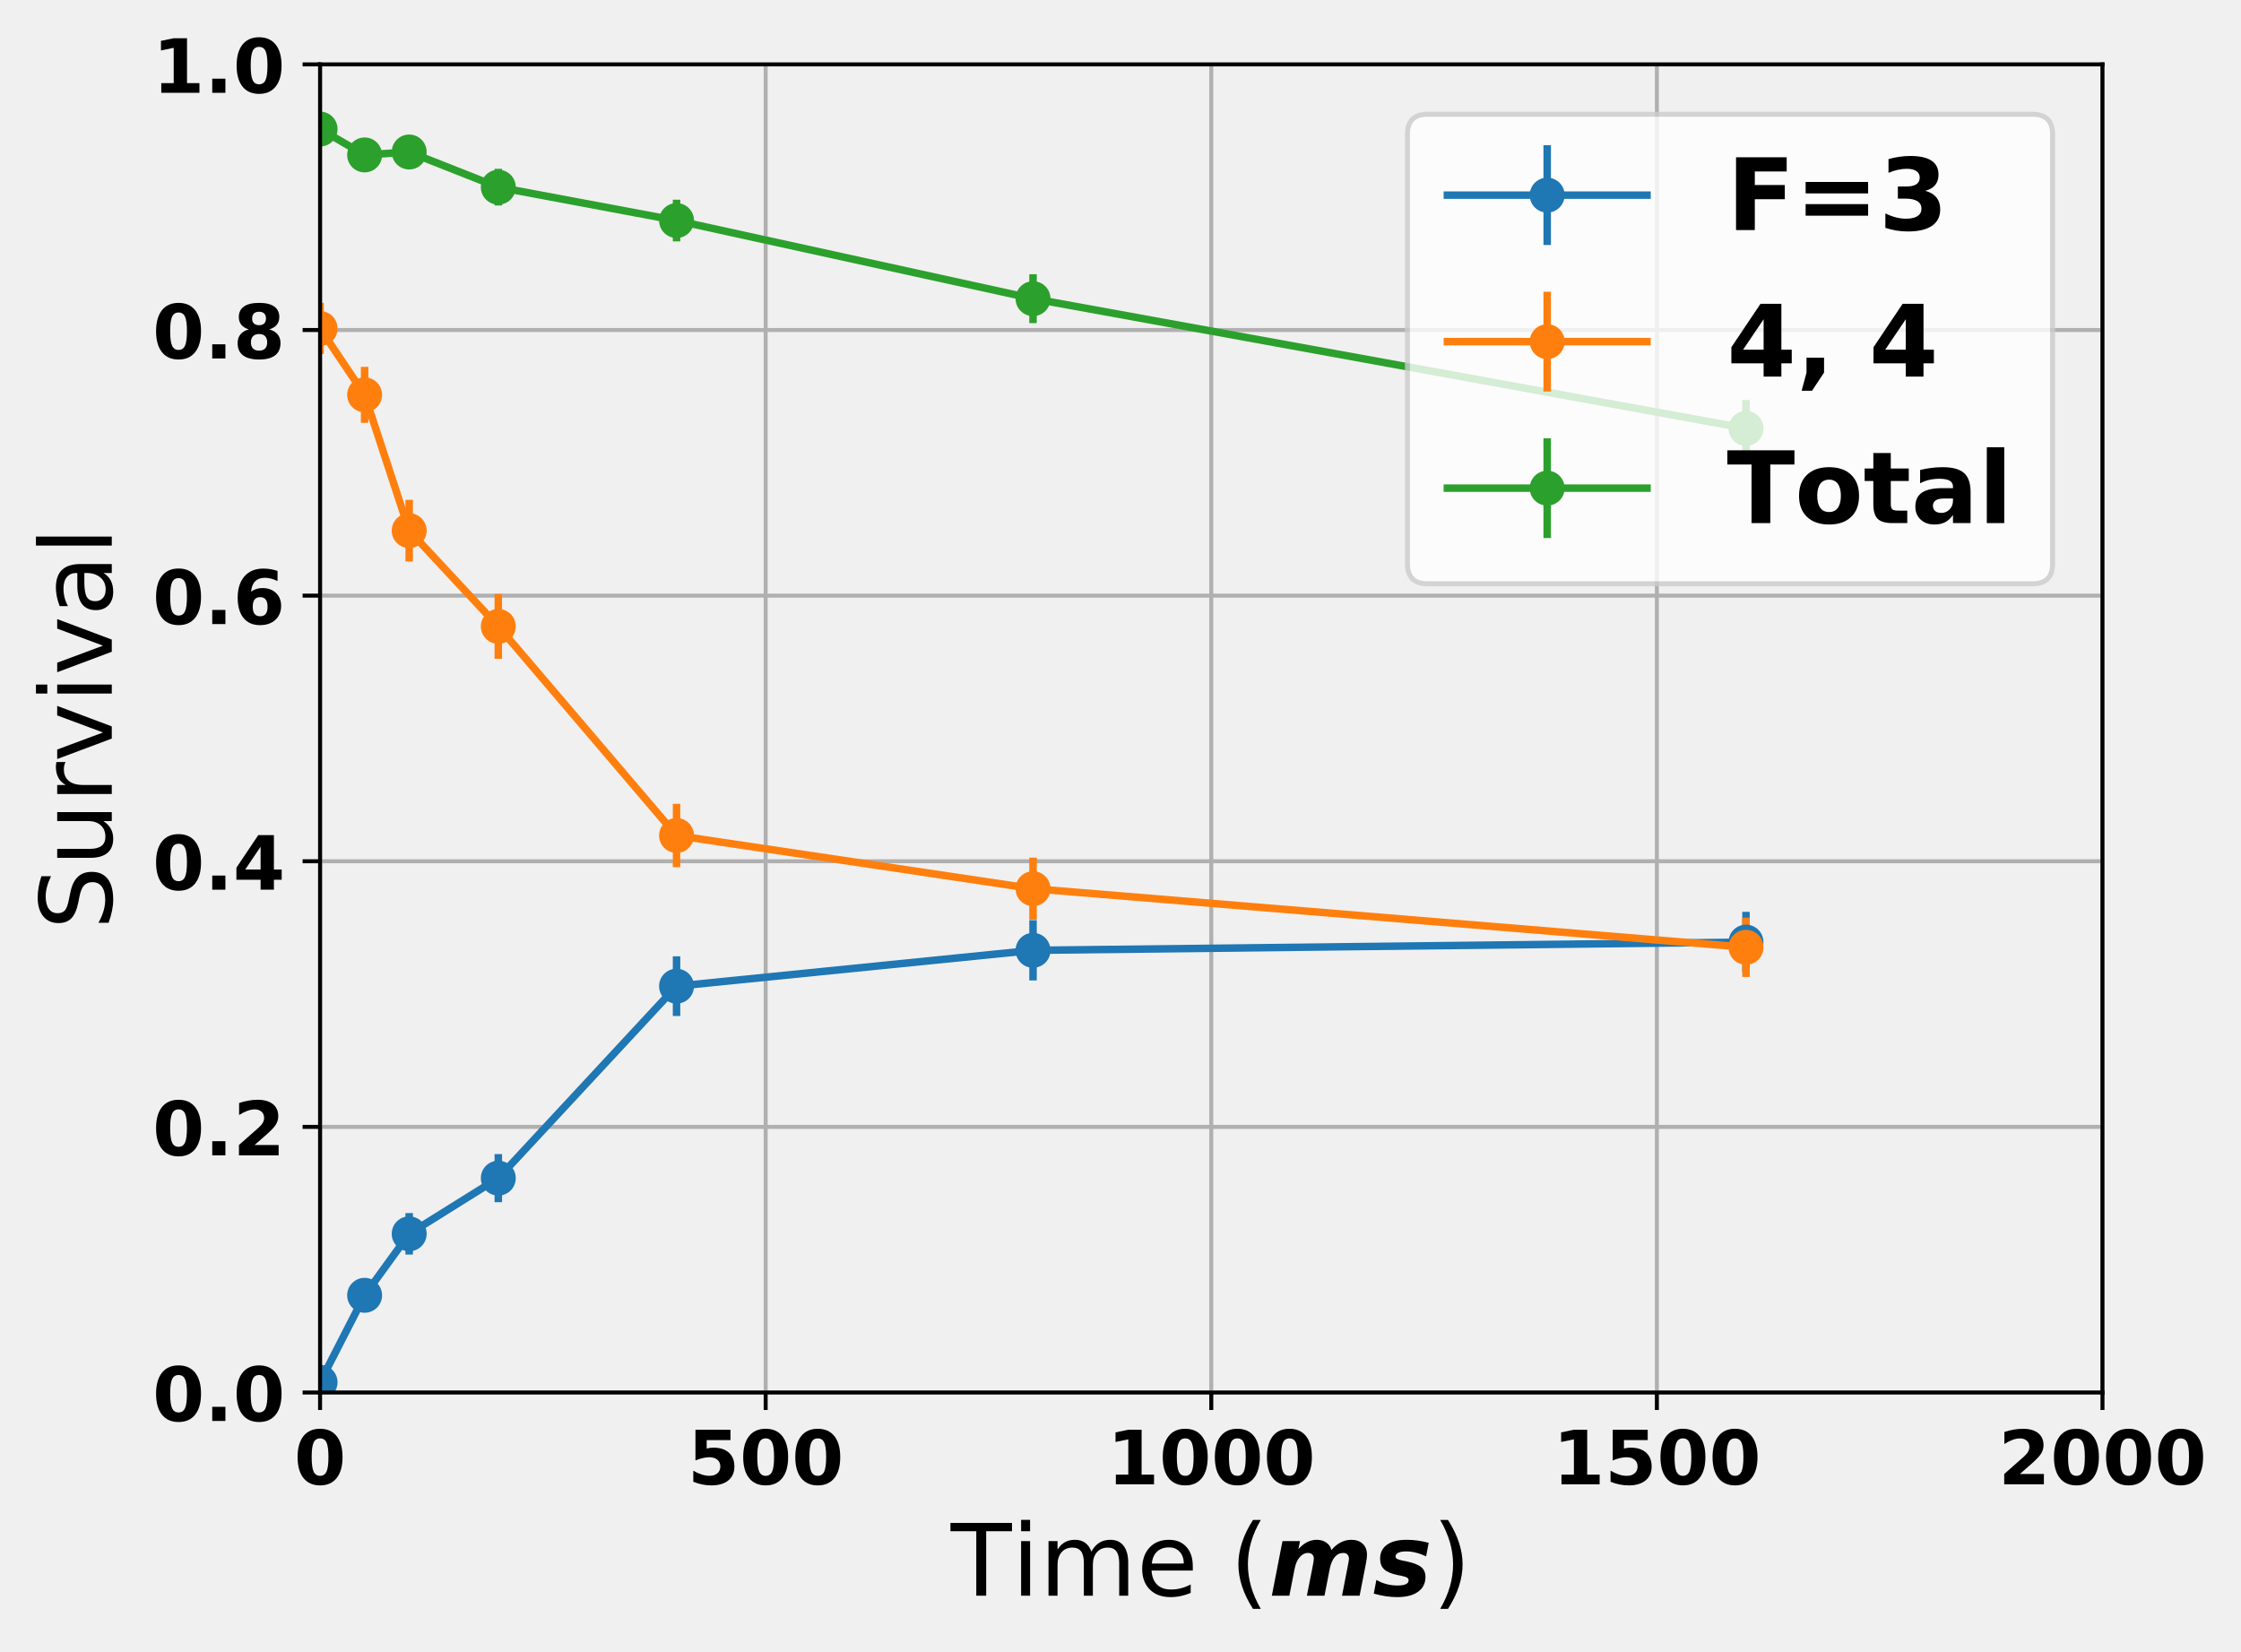
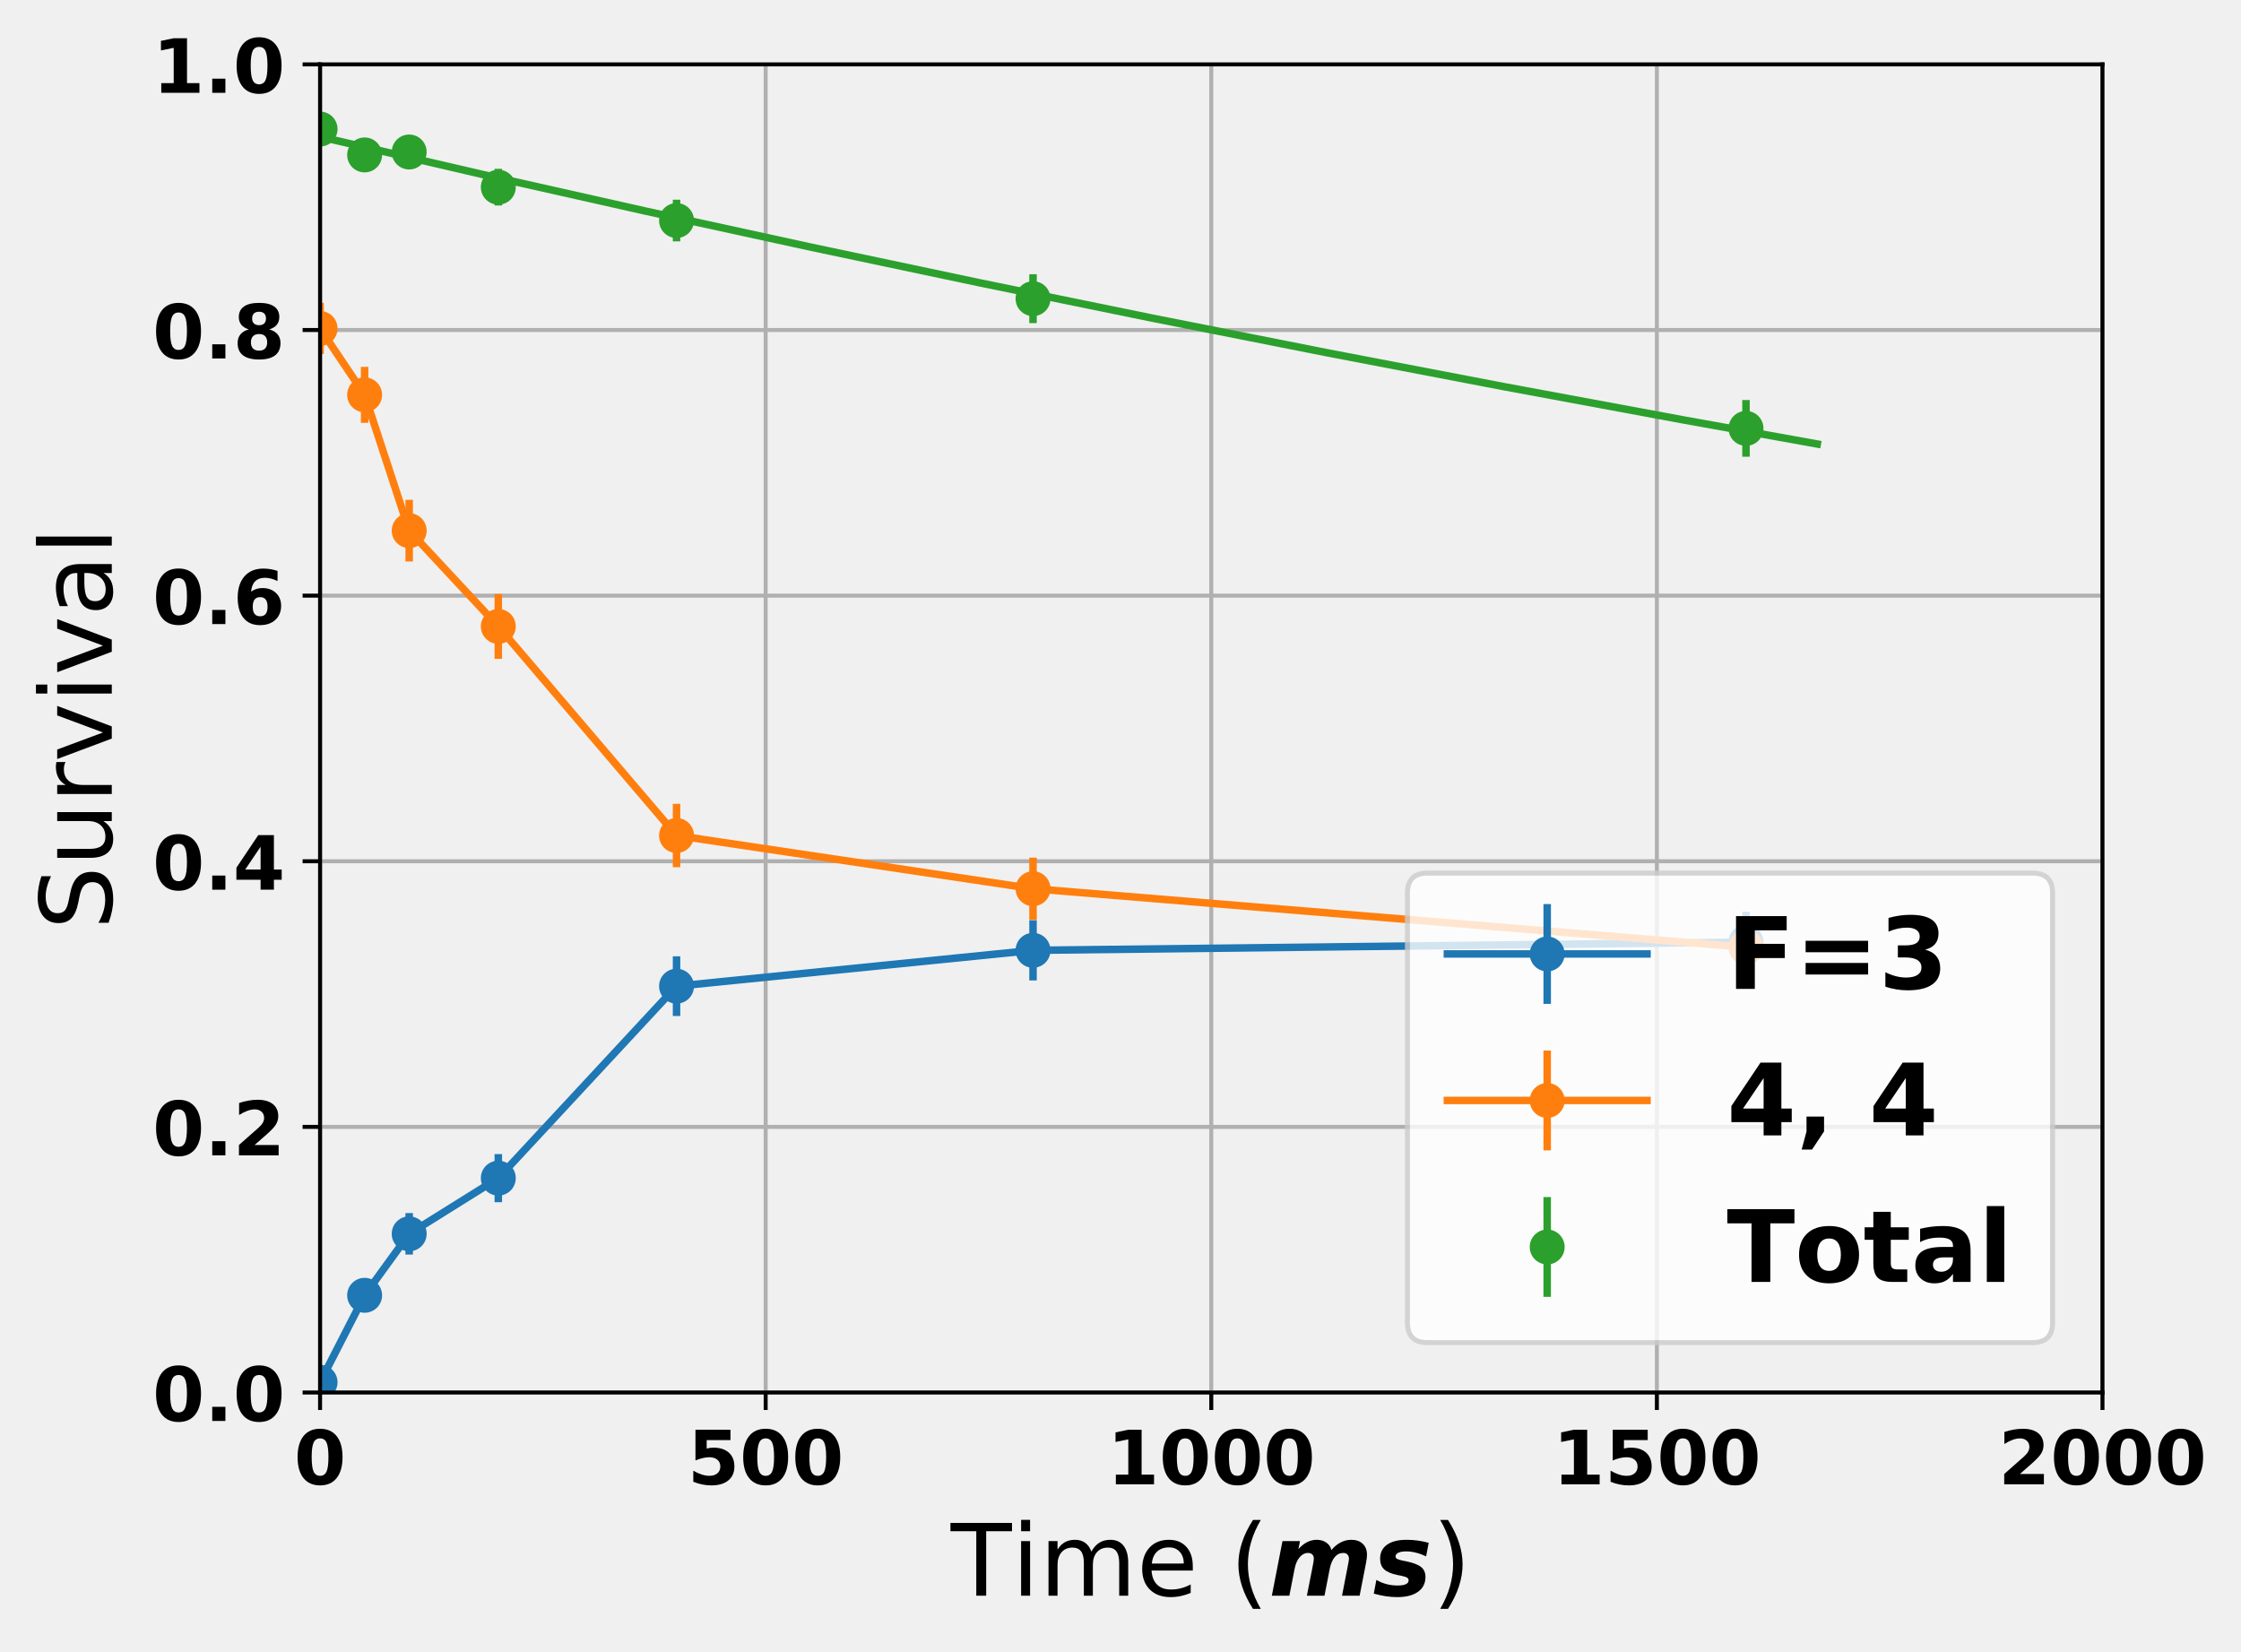
<svg xmlns="http://www.w3.org/2000/svg" xmlns:xlink="http://www.w3.org/1999/xlink" height="331pt" version="1.1" viewBox="0 0 449 331" width="449pt">
  <defs>
    <style type="text/css">
*{stroke-linecap:butt;stroke-linejoin:round;}
  </style>
  </defs>
  <g id="figure_1">
    <g id="patch_1">
      <path d="M 0 331.084  L 449.321 331.084  L 449.321 0  L 0 0  z " style="fill:none;" />
    </g>
    <g id="axes_1">
      <g id="patch_2">
        <path d="M 64.127 279.011  L 421.247 279.011  L 421.247 12.899  L 64.127 12.899  z " style="fill:none;" />
      </g>
      <g id="matplotlib.axis_1">
        <g id="xtick_1">
          <g id="line2d_1">
            <path clip-path="url(#p3baef854d1)" d="M 64.127 279.011  L 64.127 12.899  " style="fill:none;stroke:#b0b0b0;stroke-linecap:square;stroke-width:0.8;" />
          </g>
          <g id="line2d_2">
            <defs>
              <path d="M 0 0  L 0 3.5  " id="m005f0a59be" style="stroke:#000000;stroke-width:0.8;" />
            </defs>
            <g>
              <use style="stroke:#000000;stroke-width:0.8;" x="64.127" xlink:href="#m005f0a59be" y="279.011" />
            </g>
          </g>
          <g id="text_1">
            <defs>
              <path d="M 46 36.531  Q 46 50.203 43.438 55.781  Q 40.875 61.375 34.812 61.375  Q 28.766 61.375 26.172 55.781  Q 23.578 50.203 23.578 36.531  Q 23.578 22.703 26.172 17.031  Q 28.766 11.375 34.812 11.375  Q 40.828 11.375 43.406 17.031  Q 46 22.703 46 36.531  z M 64.797 36.375  Q 64.797 18.266 56.984 8.422  Q 49.172 -1.422 34.812 -1.422  Q 20.406 -1.422 12.594 8.422  Q 4.781 18.266 4.781 36.375  Q 4.781 54.547 12.594 64.375  Q 20.406 74.219 34.812 74.219  Q 49.172 74.219 56.984 64.375  Q 64.797 54.547 64.797 36.375  z " id="DejaVuSans-Bold-30" />
            </defs>
            <g transform="translate(58.90898 297.4085)scale(0.15 -0.15)">
              <use xlink:href="#DejaVuSans-Bold-30" />
            </g>
          </g>
        </g>
        <g id="xtick_2">
          <g id="line2d_3">
            <path clip-path="url(#p3baef854d1)" d="M 153.407 279.011  L 153.407 12.899  " style="fill:none;stroke:#b0b0b0;stroke-linecap:square;stroke-width:0.8;" />
          </g>
          <g id="line2d_4">
            <g>
              <use style="stroke:#000000;stroke-width:0.8;" x="153.407" xlink:href="#m005f0a59be" y="279.011" />
            </g>
          </g>
          <g id="text_2">
            <defs>
              <path d="M 10.594 72.906  L 57.328 72.906  L 57.328 59.078  L 25.594 59.078  L 25.594 47.797  Q 27.734 48.391 29.906 48.703  Q 32.078 49.031 34.422 49.031  Q 47.75 49.031 55.172 42.359  Q 62.594 35.688 62.594 23.781  Q 62.594 11.969 54.516 5.266  Q 46.438 -1.422 32.078 -1.422  Q 25.875 -1.422 19.797 -0.219  Q 13.719 0.984 7.719 3.422  L 7.719 18.219  Q 13.672 14.797 19.016 13.078  Q 24.359 11.375 29.109 11.375  Q 35.938 11.375 39.859 14.719  Q 43.797 18.062 43.797 23.781  Q 43.797 29.547 39.859 32.859  Q 35.938 36.188 29.109 36.188  Q 25.047 36.188 20.453 35.125  Q 15.875 34.078 10.594 31.891  z " id="DejaVuSans-Bold-35" />
            </defs>
            <g transform="translate(137.7523 297.4085)scale(0.15 -0.15)">
              <use xlink:href="#DejaVuSans-Bold-35" />
              <use x="69.58" xlink:href="#DejaVuSans-Bold-30" />
              <use x="139.16" xlink:href="#DejaVuSans-Bold-30" />
            </g>
          </g>
        </g>
        <g id="xtick_3">
          <g id="line2d_5">
            <path clip-path="url(#p3baef854d1)" d="M 242.687 279.011  L 242.687 12.899  " style="fill:none;stroke:#b0b0b0;stroke-linecap:square;stroke-width:0.8;" />
          </g>
          <g id="line2d_6">
            <g>
              <use style="stroke:#000000;stroke-width:0.8;" x="242.687" xlink:href="#m005f0a59be" y="279.011" />
            </g>
          </g>
          <g id="text_3">
            <defs>
              <path d="M 11.719 12.984  L 28.328 12.984  L 28.328 60.109  L 11.281 56.594  L 11.281 69.391  L 28.219 72.906  L 46.094 72.906  L 46.094 12.984  L 62.703 12.984  L 62.703 0  L 11.719 0  z " id="DejaVuSans-Bold-31" />
            </defs>
            <g transform="translate(221.8139 297.4085)scale(0.15 -0.15)">
              <use xlink:href="#DejaVuSans-Bold-31" />
              <use x="69.58" xlink:href="#DejaVuSans-Bold-30" />
              <use x="139.16" xlink:href="#DejaVuSans-Bold-30" />
              <use x="208.74" xlink:href="#DejaVuSans-Bold-30" />
            </g>
          </g>
        </g>
        <g id="xtick_4">
          <g id="line2d_7">
            <path clip-path="url(#p3baef854d1)" d="M 331.967 279.011  L 331.967 12.899  " style="fill:none;stroke:#b0b0b0;stroke-linecap:square;stroke-width:0.8;" />
          </g>
          <g id="line2d_8">
            <g>
              <use style="stroke:#000000;stroke-width:0.8;" x="331.967" xlink:href="#m005f0a59be" y="279.011" />
            </g>
          </g>
          <g id="text_4">
            <g transform="translate(311.0939 297.4085)scale(0.15 -0.15)">
              <use xlink:href="#DejaVuSans-Bold-31" />
              <use x="69.58" xlink:href="#DejaVuSans-Bold-35" />
              <use x="139.16" xlink:href="#DejaVuSans-Bold-30" />
              <use x="208.74" xlink:href="#DejaVuSans-Bold-30" />
            </g>
          </g>
        </g>
        <g id="xtick_5">
          <g id="line2d_9">
            <path clip-path="url(#p3baef854d1)" d="M 421.247 279.011  L 421.247 12.899  " style="fill:none;stroke:#b0b0b0;stroke-linecap:square;stroke-width:0.8;" />
          </g>
          <g id="line2d_10">
            <g>
              <use style="stroke:#000000;stroke-width:0.8;" x="421.247" xlink:href="#m005f0a59be" y="279.011" />
            </g>
          </g>
          <g id="text_5">
            <defs>
              <path d="M 28.812 13.812  L 60.891 13.812  L 60.891 0  L 7.906 0  L 7.906 13.812  L 34.516 37.312  Q 38.094 40.531 39.797 43.609  Q 41.5 46.688 41.5 50  Q 41.5 55.125 38.062 58.25  Q 34.625 61.375 28.906 61.375  Q 24.516 61.375 19.281 59.5  Q 14.062 57.625 8.109 53.906  L 8.109 69.922  Q 14.453 72.016 20.656 73.109  Q 26.859 74.219 32.812 74.219  Q 45.906 74.219 53.156 68.453  Q 60.406 62.703 60.406 52.391  Q 60.406 46.438 57.328 41.281  Q 54.25 36.141 44.391 27.484  z " id="DejaVuSans-Bold-32" />
            </defs>
            <g transform="translate(400.3739 297.4085)scale(0.15 -0.15)">
              <use xlink:href="#DejaVuSans-Bold-32" />
              <use x="69.58" xlink:href="#DejaVuSans-Bold-30" />
              <use x="139.16" xlink:href="#DejaVuSans-Bold-30" />
              <use x="208.74" xlink:href="#DejaVuSans-Bold-30" />
            </g>
          </g>
        </g>
        <g id="text_6">
          <defs>
            <path d="M -0.297 72.906  L 61.375 72.906  L 61.375 64.594  L 35.5 64.594  L 35.5 0  L 25.594 0  L 25.594 64.594  L -0.297 64.594  z " id="DejaVuSans-54" />
            <path d="M 9.422 54.688  L 18.406 54.688  L 18.406 0  L 9.422 0  z M 9.422 75.984  L 18.406 75.984  L 18.406 64.594  L 9.422 64.594  z " id="DejaVuSans-69" />
            <path d="M 52 44.188  Q 55.375 50.25 60.062 53.125  Q 64.75 56 71.094 56  Q 79.641 56 84.281 50.016  Q 88.922 44.047 88.922 33.016  L 88.922 0  L 79.891 0  L 79.891 32.719  Q 79.891 40.578 77.094 44.375  Q 74.312 48.188 68.609 48.188  Q 61.625 48.188 57.562 43.547  Q 53.516 38.922 53.516 30.906  L 53.516 0  L 44.484 0  L 44.484 32.719  Q 44.484 40.625 41.703 44.406  Q 38.922 48.188 33.109 48.188  Q 26.219 48.188 22.156 43.531  Q 18.109 38.875 18.109 30.906  L 18.109 0  L 9.078 0  L 9.078 54.688  L 18.109 54.688  L 18.109 46.188  Q 21.188 51.219 25.484 53.609  Q 29.781 56 35.688 56  Q 41.656 56 45.828 52.969  Q 50 49.953 52 44.188  z " id="DejaVuSans-6d" />
            <path d="M 56.203 29.594  L 56.203 25.203  L 14.891 25.203  Q 15.484 15.922 20.484 11.062  Q 25.484 6.203 34.422 6.203  Q 39.594 6.203 44.453 7.469  Q 49.312 8.734 54.109 11.281  L 54.109 2.781  Q 49.266 0.734 44.188 -0.344  Q 39.109 -1.422 33.891 -1.422  Q 20.797 -1.422 13.156 6.188  Q 5.516 13.812 5.516 26.812  Q 5.516 40.234 12.766 48.109  Q 20.016 56 32.328 56  Q 43.359 56 49.781 48.891  Q 56.203 41.797 56.203 29.594  z M 47.219 32.234  Q 47.125 39.594 43.094 43.984  Q 39.062 48.391 32.422 48.391  Q 24.906 48.391 20.391 44.141  Q 15.875 39.891 15.188 32.172  z " id="DejaVuSans-65" />
            <path id="DejaVuSans-20" />
            <path d="M 31 75.875  Q 24.469 64.656 21.281 53.656  Q 18.109 42.672 18.109 31.391  Q 18.109 20.125 21.312 9.062  Q 24.516 -2 31 -13.188  L 23.188 -13.188  Q 15.875 -1.703 12.234 9.375  Q 8.594 20.453 8.594 31.391  Q 8.594 42.281 12.203 53.312  Q 15.828 64.359 23.188 75.875  z " id="DejaVuSans-28" />
            <path d="M 62.703 45.609  Q 66.75 50.641 71.891 53.312  Q 77.047 56 82.625 56  Q 89.938 56 94.156 51.969  Q 98.391 47.953 98.391 40.922  Q 98.391 39.453 98.172 37.562  Q 97.953 35.688 97.516 33.297  L 91.016 0  L 73.391 0  L 78.906 28.516  L 79.047 29.25  Q 80.328 35.297 80.328 37.016  Q 80.328 39.703 78.781 41.266  Q 77.25 42.828 74.609 42.828  Q 69.578 42.828 66.078 38.703  Q 62.594 34.578 61.078 26.906  L 55.812 0  L 38.188 0  L 43.797 28.516  Q 44.531 32.172 44.828 34.047  Q 45.125 35.938 45.125 37.016  Q 45.125 39.75 43.609 41.281  Q 42.094 42.828 39.406 42.828  Q 34.578 42.828 30.938 38.547  Q 27.297 34.281 25.875 26.906  L 20.609 0  L 3.078 0  L 13.719 54.688  L 31.297 54.688  L 29.688 46.688  Q 33.797 51.312 38.422 53.656  Q 43.062 56 48.094 56  Q 53.766 56 57.812 53.094  Q 61.859 50.203 62.703 45.609  z " id="DejaVuSans-BoldOblique-6d" />
            <path d="M 56 52.984  L 53.422 39.406  Q 48.297 41.844 43.219 43.109  Q 38.141 44.391 33.594 44.391  Q 28.422 44.391 25.609 43.047  Q 22.797 41.703 22.797 39.203  Q 22.797 37.75 24.359 36.859  Q 25.922 35.984 30.516 35.016  L 33.688 34.422  Q 44.281 32.172 48.531 28.625  Q 52.781 25.094 52.781 18.797  Q 52.781 9.281 45.312 3.922  Q 37.844 -1.422 24.422 -1.422  Q 18.797 -1.422 12.938 -0.531  Q 7.078 0.344 0.984 2.094  L 3.609 15.828  Q 8.344 13.031 13.734 11.609  Q 19.141 10.203 24.812 10.203  Q 30.328 10.203 33.109 11.516  Q 35.891 12.844 35.891 15.375  Q 35.891 17.141 34.328 18.109  Q 32.766 19.094 27.875 20.125  L 24.703 20.703  Q 15.328 22.656 11.328 26.469  Q 7.328 30.281 7.328 37.016  Q 7.328 46.141 14.234 51.062  Q 21.141 56 33.984 56  Q 39.594 56 45.031 55.25  Q 50.484 54.5 56 52.984  z " id="DejaVuSans-BoldOblique-73" />
            <path d="M 8.016 75.875  L 15.828 75.875  Q 23.141 64.359 26.781 53.312  Q 30.422 42.281 30.422 31.391  Q 30.422 20.453 26.781 9.375  Q 23.141 -1.703 15.828 -13.188  L 8.016 -13.188  Q 14.5 -2 17.703 9.062  Q 20.906 20.125 20.906 31.391  Q 20.906 42.672 17.703 53.656  Q 14.5 64.656 8.016 75.875  z " id="DejaVuSans-29" />
          </defs>
          <g transform="translate(190.4873 319.7249)scale(0.2 -0.2)">
            <use transform="translate(0 0.015625)" xlink:href="#DejaVuSans-54" />
            <use transform="translate(61.08398 0.015625)" xlink:href="#DejaVuSans-69" />
            <use transform="translate(88.86719 0.015625)" xlink:href="#DejaVuSans-6d" />
            <use transform="translate(186.2793 0.015625)" xlink:href="#DejaVuSans-65" />
            <use transform="translate(247.8027 0.015625)" xlink:href="#DejaVuSans-20" />
            <use transform="translate(279.5898 0.015625)" xlink:href="#DejaVuSans-28" />
            <use transform="translate(318.6035 0.015625)" xlink:href="#DejaVuSans-BoldOblique-6d" />
            <use transform="translate(422.8027 0.015625)" xlink:href="#DejaVuSans-BoldOblique-73" />
            <use transform="translate(482.3242 0.015625)" xlink:href="#DejaVuSans-29" />
          </g>
        </g>
      </g>
      <g id="matplotlib.axis_2">
        <g id="ytick_1">
          <g id="line2d_11">
            <path clip-path="url(#p3baef854d1)" d="M 64.127 279.011  L 421.247 279.011  " style="fill:none;stroke:#b0b0b0;stroke-linecap:square;stroke-width:0.8;" />
          </g>
          <g id="line2d_12">
            <defs>
              <path d="M 0 0  L -3.5 0  " id="mc3ce260a5b" style="stroke:#000000;stroke-width:0.8;" />
            </defs>
            <g>
              <use style="stroke:#000000;stroke-width:0.8;" x="64.127" xlink:href="#mc3ce260a5b" y="279.011" />
            </g>
          </g>
          <g id="text_7">
            <defs>
              <path d="M 10.203 18.891  L 27.781 18.891  L 27.781 0  L 10.203 0  z " id="DejaVuSans-Bold-2e" />
            </defs>
            <g transform="translate(30.55625 284.7097)scale(0.15 -0.15)">
              <use xlink:href="#DejaVuSans-Bold-30" />
              <use x="69.58" xlink:href="#DejaVuSans-Bold-2e" />
              <use x="107.568" xlink:href="#DejaVuSans-Bold-30" />
            </g>
          </g>
        </g>
        <g id="ytick_2">
          <g id="line2d_13">
            <path clip-path="url(#p3baef854d1)" d="M 64.127 225.788  L 421.247 225.788  " style="fill:none;stroke:#b0b0b0;stroke-linecap:square;stroke-width:0.8;" />
          </g>
          <g id="line2d_14">
            <g>
              <use style="stroke:#000000;stroke-width:0.8;" x="64.127" xlink:href="#mc3ce260a5b" y="225.788" />
            </g>
          </g>
          <g id="text_8">
            <g transform="translate(30.55625 231.4873)scale(0.15 -0.15)">
              <use xlink:href="#DejaVuSans-Bold-30" />
              <use x="69.58" xlink:href="#DejaVuSans-Bold-2e" />
              <use x="107.568" xlink:href="#DejaVuSans-Bold-32" />
            </g>
          </g>
        </g>
        <g id="ytick_3">
          <g id="line2d_15">
            <path clip-path="url(#p3baef854d1)" d="M 64.127 172.566  L 421.247 172.566  " style="fill:none;stroke:#b0b0b0;stroke-linecap:square;stroke-width:0.8;" />
          </g>
          <g id="line2d_16">
            <g>
              <use style="stroke:#000000;stroke-width:0.8;" x="64.127" xlink:href="#mc3ce260a5b" y="172.566" />
            </g>
          </g>
          <g id="text_9">
            <defs>
              <path d="M 36.812 57.422  L 16.219 26.906  L 36.812 26.906  z M 33.688 72.906  L 54.594 72.906  L 54.594 26.906  L 64.984 26.906  L 64.984 13.281  L 54.594 13.281  L 54.594 0  L 36.812 0  L 36.812 13.281  L 4.5 13.281  L 4.5 29.391  z " id="DejaVuSans-Bold-34" />
            </defs>
            <g transform="translate(30.55625 178.2649)scale(0.15 -0.15)">
              <use xlink:href="#DejaVuSans-Bold-30" />
              <use x="69.58" xlink:href="#DejaVuSans-Bold-2e" />
              <use x="107.568" xlink:href="#DejaVuSans-Bold-34" />
            </g>
          </g>
        </g>
        <g id="ytick_4">
          <g id="line2d_17">
            <path clip-path="url(#p3baef854d1)" d="M 64.127 119.344  L 421.247 119.344  " style="fill:none;stroke:#b0b0b0;stroke-linecap:square;stroke-width:0.8;" />
          </g>
          <g id="line2d_18">
            <g>
              <use style="stroke:#000000;stroke-width:0.8;" x="64.127" xlink:href="#mc3ce260a5b" y="119.344" />
            </g>
          </g>
          <g id="text_10">
            <defs>
              <path d="M 36.188 35.984  Q 31.25 35.984 28.781 32.781  Q 26.312 29.594 26.312 23.188  Q 26.312 16.797 28.781 13.594  Q 31.25 10.406 36.188 10.406  Q 41.156 10.406 43.625 13.594  Q 46.094 16.797 46.094 23.188  Q 46.094 29.594 43.625 32.781  Q 41.156 35.984 36.188 35.984  z M 59.422 71  L 59.422 57.516  Q 54.781 59.719 50.672 60.766  Q 46.578 61.812 42.672 61.812  Q 34.281 61.812 29.594 57.141  Q 24.906 52.484 24.125 43.312  Q 27.344 45.703 31.094 46.891  Q 34.859 48.094 39.312 48.094  Q 50.484 48.094 57.344 41.547  Q 64.203 35.016 64.203 24.422  Q 64.203 12.703 56.531 5.641  Q 48.875 -1.422 35.984 -1.422  Q 21.781 -1.422 13.984 8.172  Q 6.203 17.781 6.203 35.406  Q 6.203 53.469 15.312 63.797  Q 24.422 74.125 40.281 74.125  Q 45.312 74.125 50.047 73.344  Q 54.781 72.562 59.422 71  z " id="DejaVuSans-Bold-36" />
            </defs>
            <g transform="translate(30.55625 125.0425)scale(0.15 -0.15)">
              <use xlink:href="#DejaVuSans-Bold-30" />
              <use x="69.58" xlink:href="#DejaVuSans-Bold-2e" />
              <use x="107.568" xlink:href="#DejaVuSans-Bold-36" />
            </g>
          </g>
        </g>
        <g id="ytick_5">
          <g id="line2d_19">
            <path clip-path="url(#p3baef854d1)" d="M 64.127 66.121  L 421.247 66.121  " style="fill:none;stroke:#b0b0b0;stroke-linecap:square;stroke-width:0.8;" />
          </g>
          <g id="line2d_20">
            <g>
              <use style="stroke:#000000;stroke-width:0.8;" x="64.127" xlink:href="#mc3ce260a5b" y="66.121" />
            </g>
          </g>
          <g id="text_11">
            <defs>
              <path d="M 34.812 32.625  Q 29.547 32.625 26.703 29.734  Q 23.875 26.859 23.875 21.484  Q 23.875 16.109 26.703 13.25  Q 29.547 10.406 34.812 10.406  Q 40.047 10.406 42.828 13.25  Q 45.609 16.109 45.609 21.484  Q 45.609 26.906 42.828 29.766  Q 40.047 32.625 34.812 32.625  z M 21.094 38.812  Q 14.453 40.828 11.078 44.969  Q 7.719 49.125 7.719 55.328  Q 7.719 64.547 14.594 69.375  Q 21.484 74.219 34.812 74.219  Q 48.047 74.219 54.922 69.406  Q 61.812 64.594 61.812 55.328  Q 61.812 49.125 58.422 44.969  Q 55.031 40.828 48.391 38.812  Q 55.812 36.766 59.594 32.156  Q 63.375 27.547 63.375 20.516  Q 63.375 9.672 56.172 4.125  Q 48.969 -1.422 34.812 -1.422  Q 20.609 -1.422 13.359 4.125  Q 6.109 9.672 6.109 20.516  Q 6.109 27.547 9.891 32.156  Q 13.672 36.766 21.094 38.812  z M 25.484 53.422  Q 25.484 49.078 27.906 46.734  Q 30.328 44.391 34.812 44.391  Q 39.203 44.391 41.594 46.734  Q 44 49.078 44 53.422  Q 44 57.766 41.594 60.078  Q 39.203 62.406 34.812 62.406  Q 30.328 62.406 27.906 60.062  Q 25.484 57.719 25.484 53.422  z " id="DejaVuSans-Bold-38" />
            </defs>
            <g transform="translate(30.55625 71.82006)scale(0.15 -0.15)">
              <use xlink:href="#DejaVuSans-Bold-30" />
              <use x="69.58" xlink:href="#DejaVuSans-Bold-2e" />
              <use x="107.568" xlink:href="#DejaVuSans-Bold-38" />
            </g>
          </g>
        </g>
        <g id="ytick_6">
          <g id="line2d_21">
            <path clip-path="url(#p3baef854d1)" d="M 64.127 12.899  L 421.247 12.899  " style="fill:none;stroke:#b0b0b0;stroke-linecap:square;stroke-width:0.8;" />
          </g>
          <g id="line2d_22">
            <g>
              <use style="stroke:#000000;stroke-width:0.8;" x="64.127" xlink:href="#mc3ce260a5b" y="12.899" />
            </g>
          </g>
          <g id="text_12">
            <g transform="translate(30.55625 18.59766)scale(0.15 -0.15)">
              <use xlink:href="#DejaVuSans-Bold-31" />
              <use x="69.58" xlink:href="#DejaVuSans-Bold-2e" />
              <use x="107.568" xlink:href="#DejaVuSans-Bold-30" />
            </g>
          </g>
        </g>
        <g id="text_13">
          <defs>
            <path d="M 53.516 70.516  L 53.516 60.891  Q 47.906 63.578 42.922 64.891  Q 37.938 66.219 33.297 66.219  Q 25.25 66.219 20.875 63.094  Q 16.5 59.969 16.5 54.203  Q 16.5 49.359 19.406 46.891  Q 22.312 44.438 30.422 42.922  L 36.375 41.703  Q 47.406 39.594 52.656 34.297  Q 57.906 29 57.906 20.125  Q 57.906 9.516 50.797 4.047  Q 43.703 -1.422 29.984 -1.422  Q 24.812 -1.422 18.969 -0.25  Q 13.141 0.922 6.891 3.219  L 6.891 13.375  Q 12.891 10.016 18.656 8.297  Q 24.422 6.594 29.984 6.594  Q 38.422 6.594 43.016 9.906  Q 47.609 13.234 47.609 19.391  Q 47.609 24.75 44.312 27.781  Q 41.016 30.812 33.5 32.328  L 27.484 33.5  Q 16.453 35.688 11.516 40.375  Q 6.594 45.062 6.594 53.422  Q 6.594 63.094 13.406 68.656  Q 20.219 74.219 32.172 74.219  Q 37.312 74.219 42.625 73.281  Q 47.953 72.359 53.516 70.516  z " id="DejaVuSans-53" />
            <path d="M 8.5 21.578  L 8.5 54.688  L 17.484 54.688  L 17.484 21.922  Q 17.484 14.156 20.5 10.266  Q 23.531 6.391 29.594 6.391  Q 36.859 6.391 41.078 11.031  Q 45.312 15.672 45.312 23.688  L 45.312 54.688  L 54.297 54.688  L 54.297 0  L 45.312 0  L 45.312 8.406  Q 42.047 3.422 37.719 1  Q 33.406 -1.422 27.688 -1.422  Q 18.266 -1.422 13.375 4.438  Q 8.5 10.297 8.5 21.578  z M 31.109 56  z " id="DejaVuSans-75" />
            <path d="M 41.109 46.297  Q 39.594 47.172 37.812 47.578  Q 36.031 48 33.891 48  Q 26.266 48 22.188 43.047  Q 18.109 38.094 18.109 28.812  L 18.109 0  L 9.078 0  L 9.078 54.688  L 18.109 54.688  L 18.109 46.188  Q 20.953 51.172 25.484 53.578  Q 30.031 56 36.531 56  Q 37.453 56 38.578 55.875  Q 39.703 55.766 41.062 55.516  z " id="DejaVuSans-72" />
            <path d="M 2.984 54.688  L 12.5 54.688  L 29.594 8.797  L 46.688 54.688  L 56.203 54.688  L 35.688 0  L 23.484 0  z " id="DejaVuSans-76" />
            <path d="M 34.281 27.484  Q 23.391 27.484 19.188 25  Q 14.984 22.516 14.984 16.5  Q 14.984 11.719 18.141 8.906  Q 21.297 6.109 26.703 6.109  Q 34.188 6.109 38.703 11.406  Q 43.219 16.703 43.219 25.484  L 43.219 27.484  z M 52.203 31.203  L 52.203 0  L 43.219 0  L 43.219 8.297  Q 40.141 3.328 35.547 0.953  Q 30.953 -1.422 24.312 -1.422  Q 15.922 -1.422 10.953 3.297  Q 6 8.016 6 15.922  Q 6 25.141 12.172 29.828  Q 18.359 34.516 30.609 34.516  L 43.219 34.516  L 43.219 35.406  Q 43.219 41.609 39.141 45  Q 35.062 48.391 27.688 48.391  Q 23 48.391 18.547 47.266  Q 14.109 46.141 10.016 43.891  L 10.016 52.203  Q 14.938 54.109 19.578 55.047  Q 24.219 56 28.609 56  Q 40.484 56 46.344 49.844  Q 52.203 43.703 52.203 31.203  z " id="DejaVuSans-61" />
            <path d="M 9.422 75.984  L 18.406 75.984  L 18.406 0  L 9.422 0  z " id="DejaVuSans-6c" />
          </defs>
          <g transform="translate(22.39688 186.2736)rotate(-90)scale(0.2 -0.2)">
            <use xlink:href="#DejaVuSans-53" />
            <use x="63.477" xlink:href="#DejaVuSans-75" />
            <use x="126.855" xlink:href="#DejaVuSans-72" />
            <use x="167.969" xlink:href="#DejaVuSans-76" />
            <use x="227.148" xlink:href="#DejaVuSans-69" />
            <use x="254.932" xlink:href="#DejaVuSans-76" />
            <use x="314.111" xlink:href="#DejaVuSans-61" />
            <use x="375.391" xlink:href="#DejaVuSans-6c" />
          </g>
        </g>
      </g>
      <g id="LineCollection_1">
        <path clip-path="url(#p3baef854d1)" d="M 64.128 278.013  L 64.128 275.906  " style="fill:none;stroke:#1f77b4;stroke-width:1.5;" />
        <path clip-path="url(#p3baef854d1)" d="M 73.055 262.811  L 73.055 256.252  " style="fill:none;stroke:#1f77b4;stroke-width:1.5;" />
        <path clip-path="url(#p3baef854d1)" d="M 81.983 251.364  L 81.983 243.062  " style="fill:none;stroke:#1f77b4;stroke-width:1.5;" />
        <path clip-path="url(#p3baef854d1)" d="M 99.839 240.877  L 99.839 231.24  " style="fill:none;stroke:#1f77b4;stroke-width:1.5;" />
        <path clip-path="url(#p3baef854d1)" d="M 135.551 203.576  L 135.551 191.611  " style="fill:none;stroke:#1f77b4;stroke-width:1.5;" />
        <path clip-path="url(#p3baef854d1)" d="M 206.975 196.45  L 206.975 184.37  " style="fill:none;stroke:#1f77b4;stroke-width:1.5;" />
        <path clip-path="url(#p3baef854d1)" d="M 349.823 194.827  L 349.823 182.706  " style="fill:none;stroke:#1f77b4;stroke-width:1.5;" />
      </g>
      <g id="LineCollection_2">
        <path clip-path="url(#p3baef854d1)" d="M 64.128 70.93  L 64.128 60.693  " style="fill:none;stroke:#ff7f0e;stroke-width:1.5;" />
        <path clip-path="url(#p3baef854d1)" d="M 73.055 84.721  L 73.055 73.499  " style="fill:none;stroke:#ff7f0e;stroke-width:1.5;" />
        <path clip-path="url(#p3baef854d1)" d="M 81.983 112.496  L 81.983 100.146  " style="fill:none;stroke:#ff7f0e;stroke-width:1.5;" />
        <path clip-path="url(#p3baef854d1)" d="M 99.839 132.003  L 99.839 119.017  " style="fill:none;stroke:#ff7f0e;stroke-width:1.5;" />
        <path clip-path="url(#p3baef854d1)" d="M 135.551 173.753  L 135.551 161.058  " style="fill:none;stroke:#ff7f0e;stroke-width:1.5;" />
        <path clip-path="url(#p3baef854d1)" d="M 206.975 184.28  L 206.975 171.842  " style="fill:none;stroke:#ff7f0e;stroke-width:1.5;" />
        <path clip-path="url(#p3baef854d1)" d="M 349.823 195.757  L 349.823 183.862  " style="fill:none;stroke:#ff7f0e;stroke-width:1.5;" />
      </g>
      <g id="LineCollection_3">
        <path clip-path="url(#p3baef854d1)" d="M 64.128 28.634  L 64.128 23.08  " style="fill:none;stroke:#2ca02c;stroke-width:1.5;" />
        <path clip-path="url(#p3baef854d1)" d="M 73.055 34.154  L 73.055 27.932  " style="fill:none;stroke:#2ca02c;stroke-width:1.5;" />
        <path clip-path="url(#p3baef854d1)" d="M 81.983 33.622  L 81.983 27.288  " style="fill:none;stroke:#2ca02c;stroke-width:1.5;" />
        <path clip-path="url(#p3baef854d1)" d="M 99.839 41.18  L 99.839 33.83  " style="fill:none;stroke:#2ca02c;stroke-width:1.5;" />
        <path clip-path="url(#p3baef854d1)" d="M 135.551 48.358  L 135.551 40.017  " style="fill:none;stroke:#2ca02c;stroke-width:1.5;" />
        <path clip-path="url(#p3baef854d1)" d="M 206.975 64.74  L 206.975 54.943  " style="fill:none;stroke:#2ca02c;stroke-width:1.5;" />
        <path clip-path="url(#p3baef854d1)" d="M 349.823 91.518  L 349.823 80.152  " style="fill:none;stroke:#2ca02c;stroke-width:1.5;" />
      </g>
      <g id="line2d_23">
+         <path clip-path="url(#p3baef854d1)" d="M 64.112 27.403  L 96.484 34.907  L 129.328 42.293  L 162.644 49.556  L 196.462 56.701  L 230.815 63.731  L 265.702 70.643  L 301.123 77.433  L 337.141 84.112  L 364.108 88.966  L 364.108 88.966  " style="fill:none;stroke:#2ca02c;stroke-linecap:square;stroke-width:1.5;" />
+       </g>
+       <g id="line2d_24">
        <path clip-path="url(#p3baef854d1)" d="M 64.128 276.959  L 73.055 259.532  L 81.983 247.213  L 99.839 236.058  L 135.551 197.593  L 206.975 190.41  L 349.823 188.767  " style="fill:none;stroke:#1f77b4;stroke-linecap:square;stroke-width:1.5;" />
        <defs>
          <path d="M 0 3  C 0.796 3 1.559 2.684 2.121 2.121  C 2.684 1.559 3 0.796 3 0  C 3 -0.796 2.684 -1.559 2.121 -2.121  C 1.559 -2.684 0.796 -3 0 -3  C -0.796 -3 -1.559 -2.684 -2.121 -2.121  C -2.684 -1.559 -3 -0.796 -3 0  C -3 0.796 -2.684 1.559 -2.121 2.121  C -1.559 2.684 -0.796 3 0 3  z " id="mcb2457e3ba" style="stroke:#1f77b4;" />
        </defs>
        <g clip-path="url(#p3baef854d1)">
          <use style="fill:#1f77b4;stroke:#1f77b4;" x="64.128" xlink:href="#mcb2457e3ba" y="276.959" />
          <use style="fill:#1f77b4;stroke:#1f77b4;" x="73.055" xlink:href="#mcb2457e3ba" y="259.532" />
          <use style="fill:#1f77b4;stroke:#1f77b4;" x="81.983" xlink:href="#mcb2457e3ba" y="247.213" />
          <use style="fill:#1f77b4;stroke:#1f77b4;" x="99.839" xlink:href="#mcb2457e3ba" y="236.058" />
          <use style="fill:#1f77b4;stroke:#1f77b4;" x="135.551" xlink:href="#mcb2457e3ba" y="197.593" />
          <use style="fill:#1f77b4;stroke:#1f77b4;" x="206.975" xlink:href="#mcb2457e3ba" y="190.41" />
          <use style="fill:#1f77b4;stroke:#1f77b4;" x="349.823" xlink:href="#mcb2457e3ba" y="188.767" />
        </g>
      </g>
-       <g id="line2d_24">
+       <g id="line2d_25">
        <path clip-path="url(#p3baef854d1)" d="M 64.128 65.812  L 73.055 79.11  L 81.983 106.321  L 99.839 125.51  L 135.551 167.405  L 206.975 178.061  L 349.823 189.81  " style="fill:none;stroke:#ff7f0e;stroke-linecap:square;stroke-width:1.5;" />
        <defs>
          <path d="M 0 3  C 0.796 3 1.559 2.684 2.121 2.121  C 2.684 1.559 3 0.796 3 0  C 3 -0.796 2.684 -1.559 2.121 -2.121  C 1.559 -2.684 0.796 -3 0 -3  C -0.796 -3 -1.559 -2.684 -2.121 -2.121  C -2.684 -1.559 -3 -0.796 -3 0  C -3 0.796 -2.684 1.559 -2.121 2.121  C -1.559 2.684 -0.796 3 0 3  z " id="mbbb2a9d153" style="stroke:#ff7f0e;" />
        </defs>
        <g clip-path="url(#p3baef854d1)">
          <use style="fill:#ff7f0e;stroke:#ff7f0e;" x="64.128" xlink:href="#mbbb2a9d153" y="65.812" />
          <use style="fill:#ff7f0e;stroke:#ff7f0e;" x="73.055" xlink:href="#mbbb2a9d153" y="79.11" />
          <use style="fill:#ff7f0e;stroke:#ff7f0e;" x="81.983" xlink:href="#mbbb2a9d153" y="106.321" />
          <use style="fill:#ff7f0e;stroke:#ff7f0e;" x="99.839" xlink:href="#mbbb2a9d153" y="125.51" />
          <use style="fill:#ff7f0e;stroke:#ff7f0e;" x="135.551" xlink:href="#mbbb2a9d153" y="167.405" />
          <use style="fill:#ff7f0e;stroke:#ff7f0e;" x="206.975" xlink:href="#mbbb2a9d153" y="178.061" />
          <use style="fill:#ff7f0e;stroke:#ff7f0e;" x="349.823" xlink:href="#mbbb2a9d153" y="189.81" />
        </g>
      </g>
-       <g id="line2d_25">
-         <path clip-path="url(#p3baef854d1)" d="M 64.128 25.857  L 73.055 31.043  L 81.983 30.455  L 99.839 37.505  L 135.551 44.188  L 206.975 59.841  L 349.823 85.835  " style="fill:none;stroke:#2ca02c;stroke-linecap:square;stroke-width:1.5;" />
+       <g id="line2d_26">
        <defs>
          <path d="M 0 3  C 0.796 3 1.559 2.684 2.121 2.121  C 2.684 1.559 3 0.796 3 0  C 3 -0.796 2.684 -1.559 2.121 -2.121  C 1.559 -2.684 0.796 -3 0 -3  C -0.796 -3 -1.559 -2.684 -2.121 -2.121  C -2.684 -1.559 -3 -0.796 -3 0  C -3 0.796 -2.684 1.559 -2.121 2.121  C -1.559 2.684 -0.796 3 0 3  z " id="mbab2358add" style="stroke:#2ca02c;" />
        </defs>
        <g clip-path="url(#p3baef854d1)">
          <use style="fill:#2ca02c;stroke:#2ca02c;" x="64.128" xlink:href="#mbab2358add" y="25.857" />
          <use style="fill:#2ca02c;stroke:#2ca02c;" x="73.055" xlink:href="#mbab2358add" y="31.043" />
          <use style="fill:#2ca02c;stroke:#2ca02c;" x="81.983" xlink:href="#mbab2358add" y="30.455" />
          <use style="fill:#2ca02c;stroke:#2ca02c;" x="99.839" xlink:href="#mbab2358add" y="37.505" />
          <use style="fill:#2ca02c;stroke:#2ca02c;" x="135.551" xlink:href="#mbab2358add" y="44.188" />
          <use style="fill:#2ca02c;stroke:#2ca02c;" x="206.975" xlink:href="#mbab2358add" y="59.841" />
          <use style="fill:#2ca02c;stroke:#2ca02c;" x="349.823" xlink:href="#mbab2358add" y="85.835" />
        </g>
      </g>
      <g id="patch_3">
        <path d="M 64.127 279.011  L 64.127 12.899  " style="fill:none;stroke:#000000;stroke-linecap:square;stroke-linejoin:miter;stroke-width:0.8;" />
      </g>
      <g id="patch_4">
        <path d="M 421.247 279.011  L 421.247 12.899  " style="fill:none;stroke:#000000;stroke-linecap:square;stroke-linejoin:miter;stroke-width:0.8;" />
      </g>
      <g id="patch_5">
        <path d="M 64.127 279.011  L 421.247 279.011  " style="fill:none;stroke:#000000;stroke-linecap:square;stroke-linejoin:miter;stroke-width:0.8;" />
      </g>
      <g id="patch_6">
        <path d="M 64.127 12.899  L 421.247 12.899  " style="fill:none;stroke:#000000;stroke-linecap:square;stroke-linejoin:miter;stroke-width:0.8;" />
      </g>
      <g id="legend_1">
        <g id="patch_7">
-           <path d="M 285.991 116.968  L 407.247 116.968  Q 411.247 116.968 411.247 112.968  L 411.247 26.899  Q 411.247 22.899 407.247 22.899  L 285.991 22.899  Q 281.991 22.899 281.991 26.899  L 281.991 112.968  Q 281.991 116.968 285.991 116.968  z " style="fill:#ffffff;opacity:0.8;stroke:#cccccc;stroke-linejoin:miter;" />
+           <path d="M 285.991 269.011  L 407.247 269.011  Q 411.247 269.011 411.247 265.011  L 411.247 178.942  Q 411.247 174.942 407.247 174.942  L 285.991 174.942  Q 281.991 174.942 281.991 178.942  L 281.991 265.011  Q 281.991 269.011 285.991 269.011  z " style="fill:#ffffff;opacity:0.8;stroke:#cccccc;stroke-linejoin:miter;" />
        </g>
        <g id="LineCollection_4">
-           <path d="M 309.991 49.096  L 309.991 29.096  " style="fill:none;stroke:#1f77b4;stroke-width:1.5;" />
-         </g>
-         <g id="line2d_26">
-           <path d="M 289.991 39.096  L 329.991 39.096  " style="fill:none;stroke:#1f77b4;stroke-linecap:square;stroke-width:1.5;" />
+           <path d="M 309.991 201.139  L 309.991 181.139  " style="fill:none;stroke:#1f77b4;stroke-width:1.5;" />
        </g>
        <g id="line2d_27">
+           <path d="M 289.991 191.139  L 329.991 191.139  " style="fill:none;stroke:#1f77b4;stroke-linecap:square;stroke-width:1.5;" />
+         </g>
+         <g id="line2d_28">
          <g>
-             <use style="fill:#1f77b4;stroke:#1f77b4;" x="309.991" xlink:href="#mcb2457e3ba" y="39.096" />
+             <use style="fill:#1f77b4;stroke:#1f77b4;" x="309.991" xlink:href="#mcb2457e3ba" y="191.139" />
          </g>
        </g>
        <g id="text_14">
          <defs>
            <path d="M 9.188 72.906  L 59.906 72.906  L 59.906 58.688  L 27.984 58.688  L 27.984 45.125  L 58.016 45.125  L 58.016 30.906  L 27.984 30.906  L 27.984 0  L 9.188 0  z " id="DejaVuSans-Bold-46" />
            <path d="M 10.594 48.188  L 73.188 48.188  L 73.188 36.719  L 10.594 36.719  z M 10.594 25.984  L 73.188 25.984  L 73.188 14.406  L 10.594 14.406  z " id="DejaVuSans-Bold-3d" />
            <path d="M 46.578 39.312  Q 53.953 37.406 57.781 32.688  Q 61.625 27.984 61.625 20.703  Q 61.625 9.859 53.312 4.219  Q 45.016 -1.422 29.109 -1.422  Q 23.484 -1.422 17.844 -0.516  Q 12.203 0.391 6.688 2.203  L 6.688 16.703  Q 11.969 14.062 17.156 12.719  Q 22.359 11.375 27.391 11.375  Q 34.859 11.375 38.844 13.953  Q 42.828 16.547 42.828 21.391  Q 42.828 26.375 38.75 28.938  Q 34.672 31.5 26.703 31.5  L 19.188 31.5  L 19.188 43.609  L 27.094 43.609  Q 34.188 43.609 37.641 45.828  Q 41.109 48.047 41.109 52.594  Q 41.109 56.781 37.734 59.078  Q 34.375 61.375 28.219 61.375  Q 23.688 61.375 19.047 60.344  Q 14.406 59.328 9.812 57.328  L 9.812 71.094  Q 15.375 72.656 20.844 73.438  Q 26.312 74.219 31.594 74.219  Q 45.797 74.219 52.844 69.547  Q 59.906 64.891 59.906 55.516  Q 59.906 49.125 56.531 45.047  Q 53.172 40.969 46.578 39.312  z " id="DejaVuSans-Bold-33" />
          </defs>
-           <g transform="translate(345.9911 46.0957)scale(0.2 -0.2)">
+           <g transform="translate(345.9911 198.139)scale(0.2 -0.2)">
            <use xlink:href="#DejaVuSans-Bold-46" />
            <use x="68.311" xlink:href="#DejaVuSans-Bold-3d" />
            <use x="152.1" xlink:href="#DejaVuSans-Bold-33" />
          </g>
        </g>
        <g id="LineCollection_5">
-           <path d="M 309.991 78.452  L 309.991 58.452  " style="fill:none;stroke:#ff7f0e;stroke-width:1.5;" />
-         </g>
-         <g id="line2d_28">
-           <path d="M 289.991 68.452  L 329.991 68.452  " style="fill:none;stroke:#ff7f0e;stroke-linecap:square;stroke-width:1.5;" />
+           <path d="M 309.991 230.495  L 309.991 210.495  " style="fill:none;stroke:#ff7f0e;stroke-width:1.5;" />
        </g>
        <g id="line2d_29">
+           <path d="M 289.991 220.495  L 329.991 220.495  " style="fill:none;stroke:#ff7f0e;stroke-linecap:square;stroke-width:1.5;" />
+         </g>
+         <g id="line2d_30">
          <g>
-             <use style="fill:#ff7f0e;stroke:#ff7f0e;" x="309.991" xlink:href="#mbbb2a9d153" y="68.452" />
+             <use style="fill:#ff7f0e;stroke:#ff7f0e;" x="309.991" xlink:href="#mbbb2a9d153" y="220.495" />
          </g>
        </g>
        <g id="text_15">
          <defs>
            <path d="M 10.203 18.891  L 27.781 18.891  L 27.781 4  L 15.719 -14.203  L 5.328 -14.203  L 10.203 4  z " id="DejaVuSans-Bold-2c" />
            <path id="DejaVuSans-Bold-20" />
          </defs>
-           <g transform="translate(345.9911 75.45195)scale(0.2 -0.2)">
+           <g transform="translate(345.9911 227.4952)scale(0.2 -0.2)">
            <use xlink:href="#DejaVuSans-Bold-34" />
            <use x="69.58" xlink:href="#DejaVuSans-Bold-2c" />
            <use x="107.568" xlink:href="#DejaVuSans-Bold-20" />
            <use x="142.383" xlink:href="#DejaVuSans-Bold-34" />
          </g>
        </g>
        <g id="LineCollection_6">
-           <path d="M 309.991 107.808  L 309.991 87.808  " style="fill:none;stroke:#2ca02c;stroke-width:1.5;" />
-         </g>
-         <g id="line2d_30">
-           <path d="M 289.991 97.808  L 329.991 97.808  " style="fill:none;stroke:#2ca02c;stroke-linecap:square;stroke-width:1.5;" />
-         </g>
-         <g id="line2d_31">
+           <path d="M 309.991 259.851  L 309.991 239.851  " style="fill:none;stroke:#2ca02c;stroke-width:1.5;" />
+         </g>
+         <g id="line2d_31" />
+         <g id="line2d_32">
          <g>
-             <use style="fill:#2ca02c;stroke:#2ca02c;" x="309.991" xlink:href="#mbab2358add" y="97.808" />
+             <use style="fill:#2ca02c;stroke:#2ca02c;" x="309.991" xlink:href="#mbab2358add" y="249.851" />
          </g>
        </g>
        <g id="text_16">
          <defs>
            <path d="M 0.484 72.906  L 67.672 72.906  L 67.672 58.688  L 43.5 58.688  L 43.5 0  L 24.703 0  L 24.703 58.688  L 0.484 58.688  z " id="DejaVuSans-Bold-54" />
            <path d="M 34.422 43.5  Q 28.609 43.5 25.562 39.328  Q 22.516 35.156 22.516 27.297  Q 22.516 19.438 25.562 15.25  Q 28.609 11.078 34.422 11.078  Q 40.141 11.078 43.156 15.25  Q 46.188 19.438 46.188 27.297  Q 46.188 35.156 43.156 39.328  Q 40.141 43.5 34.422 43.5  z M 34.422 56  Q 48.531 56 56.469 48.375  Q 64.406 40.766 64.406 27.297  Q 64.406 13.812 56.469 6.188  Q 48.531 -1.422 34.422 -1.422  Q 20.266 -1.422 12.281 6.188  Q 4.297 13.812 4.297 27.297  Q 4.297 40.766 12.281 48.375  Q 20.266 56 34.422 56  z " id="DejaVuSans-Bold-6f" />
            <path d="M 27.484 70.219  L 27.484 54.688  L 45.516 54.688  L 45.516 42.188  L 27.484 42.188  L 27.484 19  Q 27.484 15.188 29 13.844  Q 30.516 12.5 35.016 12.5  L 44 12.5  L 44 0  L 29 0  Q 18.656 0 14.328 4.312  Q 10.016 8.641 10.016 19  L 10.016 42.188  L 1.312 42.188  L 1.312 54.688  L 10.016 54.688  L 10.016 70.219  z " id="DejaVuSans-Bold-74" />
            <path d="M 32.906 24.609  Q 27.438 24.609 24.672 22.75  Q 21.922 20.906 21.922 17.281  Q 21.922 13.969 24.141 12.078  Q 26.375 10.203 30.328 10.203  Q 35.25 10.203 38.625 13.734  Q 42 17.281 42 22.609  L 42 24.609  z M 59.625 31.203  L 59.625 0  L 42 0  L 42 8.109  Q 38.484 3.125 34.078 0.844  Q 29.688 -1.422 23.391 -1.422  Q 14.891 -1.422 9.594 3.531  Q 4.297 8.5 4.297 16.406  Q 4.297 26.031 10.906 30.516  Q 17.531 35.016 31.688 35.016  L 42 35.016  L 42 36.375  Q 42 40.531 38.719 42.453  Q 35.453 44.391 28.516 44.391  Q 22.906 44.391 18.062 43.266  Q 13.234 42.141 9.078 39.891  L 9.078 53.219  Q 14.703 54.594 20.359 55.297  Q 26.031 56 31.688 56  Q 46.484 56 53.047 50.172  Q 59.625 44.344 59.625 31.203  z " id="DejaVuSans-Bold-61" />
            <path d="M 8.406 75.984  L 25.875 75.984  L 25.875 0  L 8.406 0  z " id="DejaVuSans-Bold-6c" />
          </defs>
-           <g transform="translate(345.9911 104.8082)scale(0.2 -0.2)">
+           <g transform="translate(345.9911 256.8515)scale(0.2 -0.2)">
            <use xlink:href="#DejaVuSans-Bold-54" />
            <use x="68.01" xlink:href="#DejaVuSans-Bold-6f" />
            <use x="136.711" xlink:href="#DejaVuSans-Bold-74" />
            <use x="184.514" xlink:href="#DejaVuSans-Bold-61" />
            <use x="251.994" xlink:href="#DejaVuSans-Bold-6c" />
          </g>
        </g>
      </g>
    </g>
  </g>
  <defs>
    <clipPath id="p3baef854d1">
      <rect height="266.112" width="357.12" x="64.127" y="12.899" />
    </clipPath>
  </defs>
</svg>
